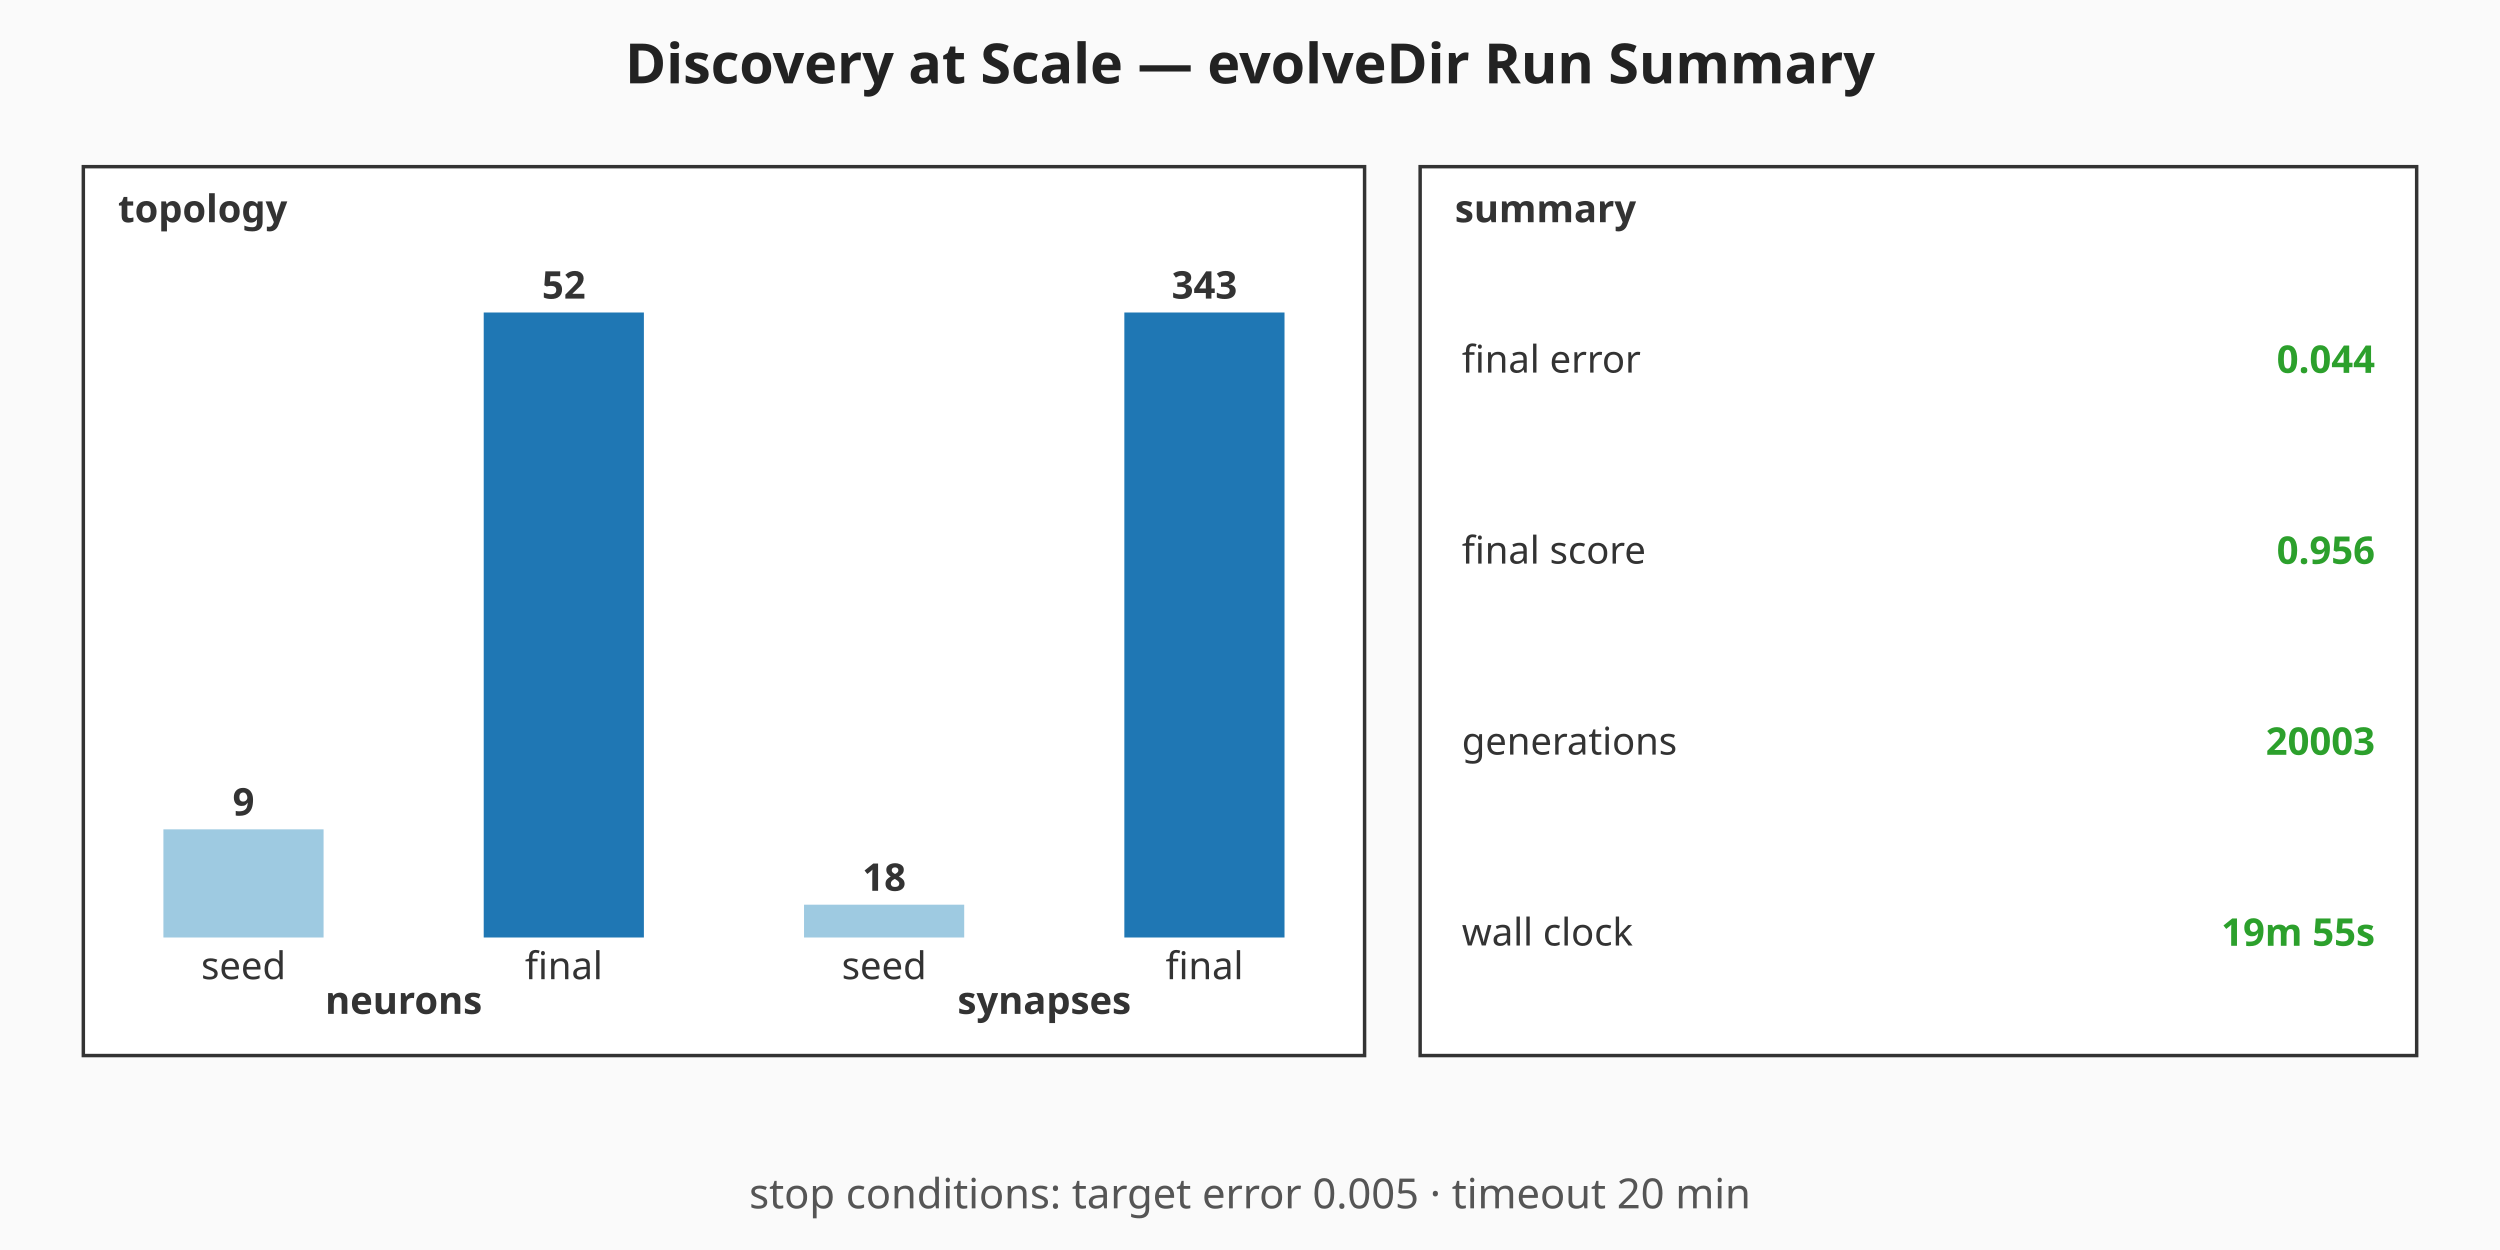
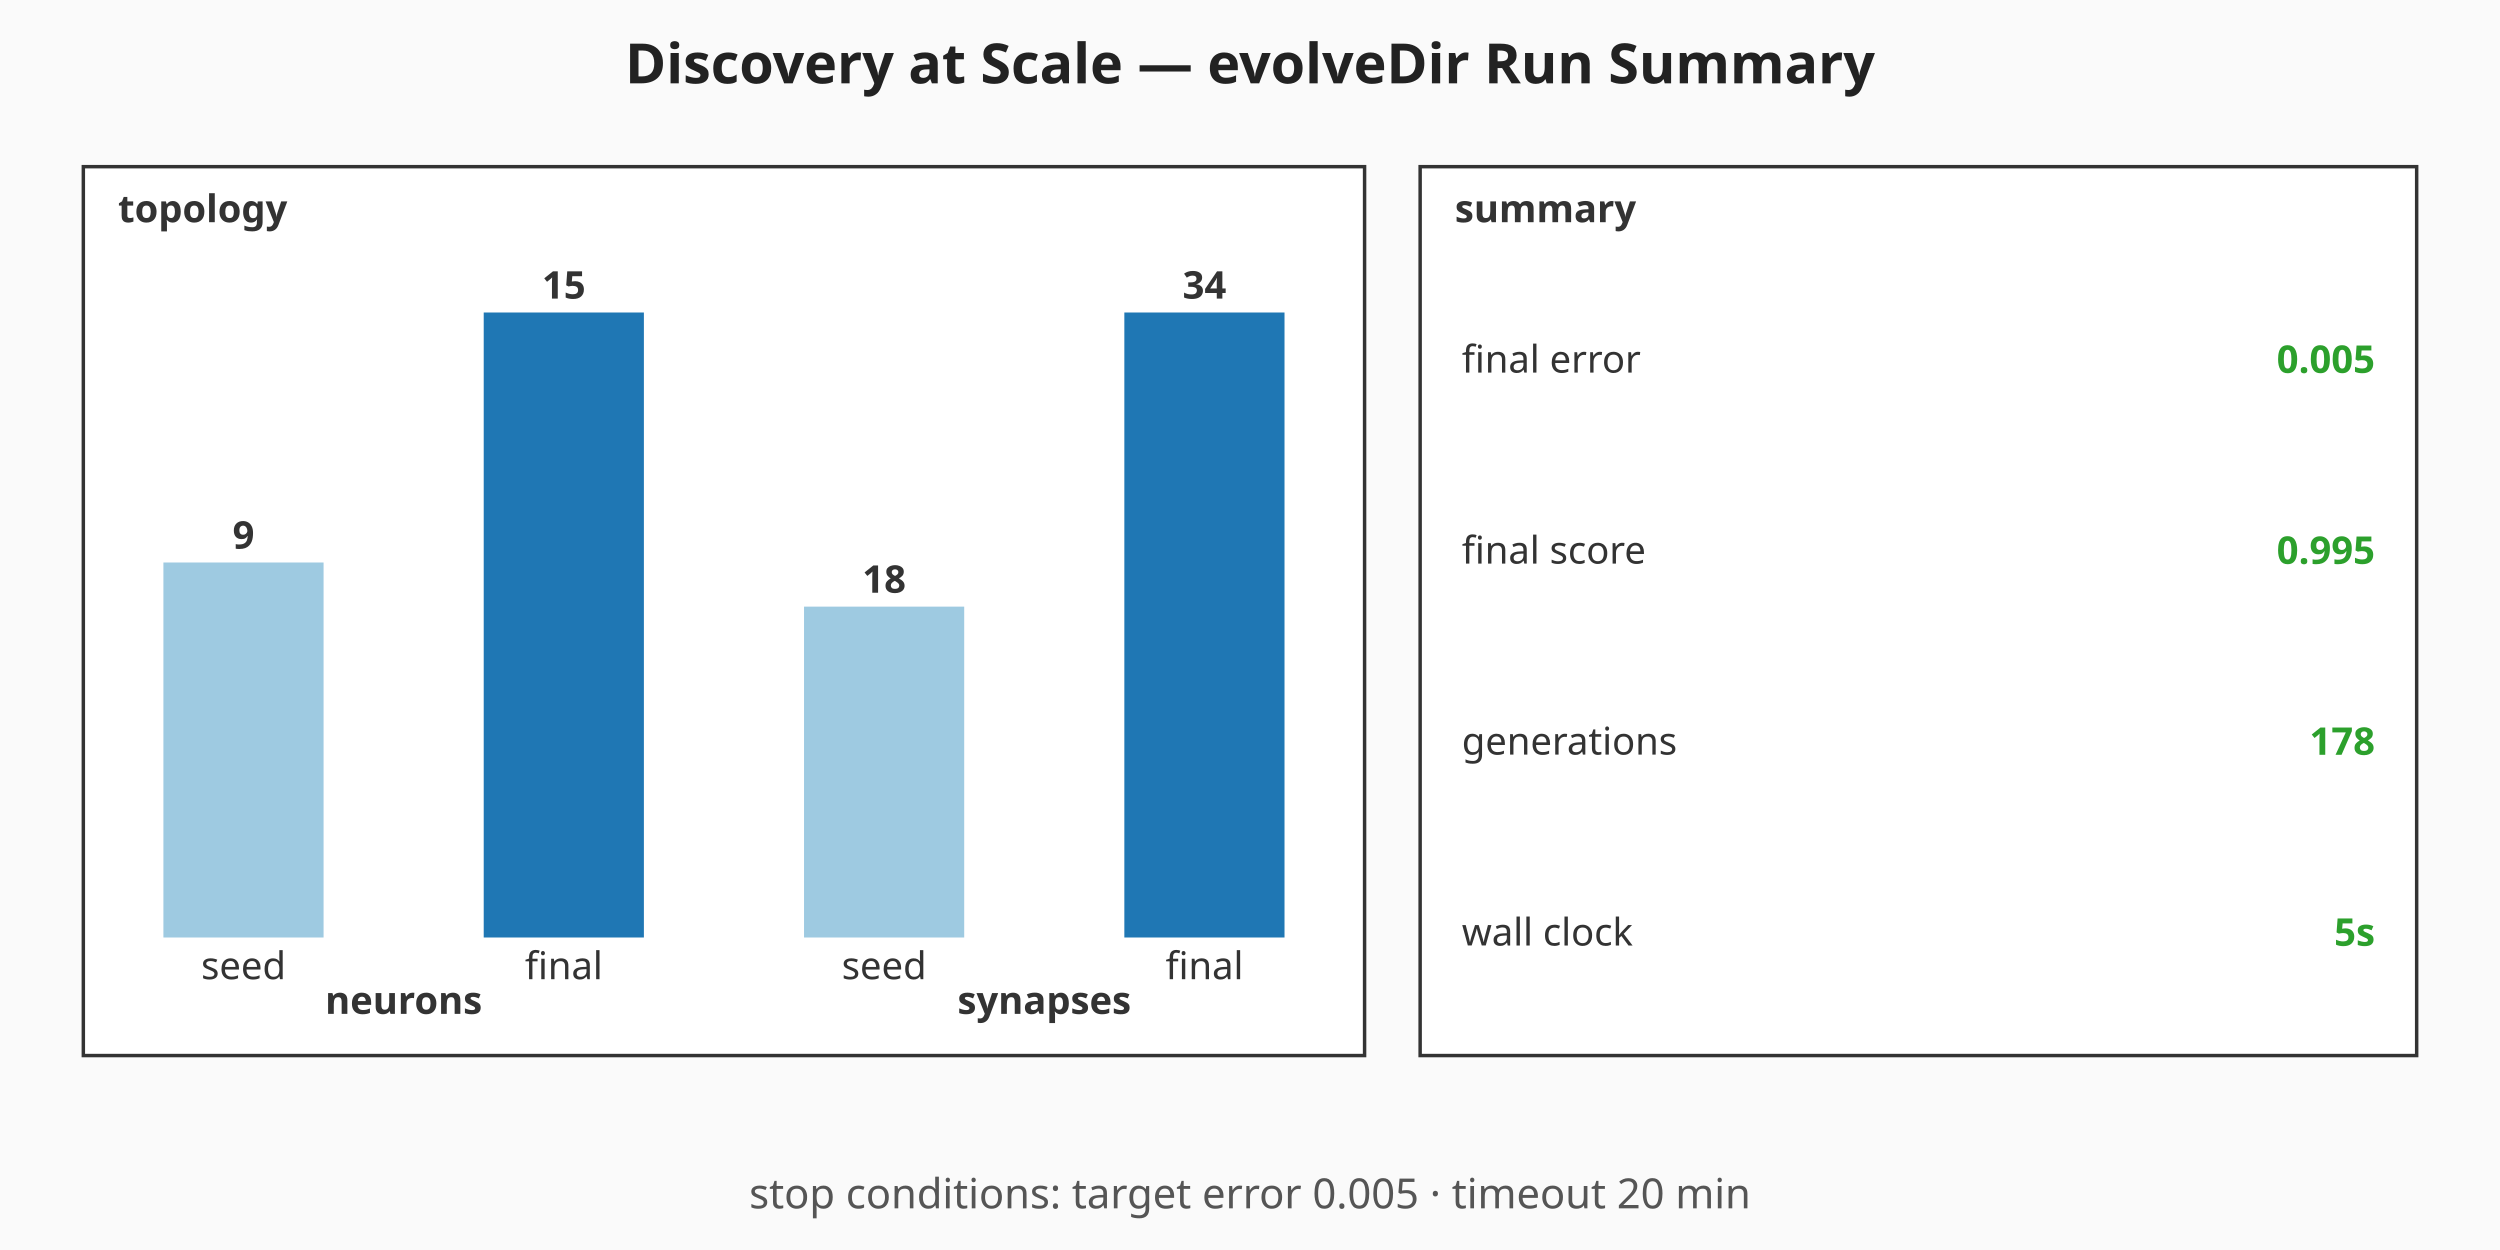
<svg xmlns="http://www.w3.org/2000/svg" viewBox="0 0 720 360" width="720" height="360" role="img" aria-label="Discovery at Scale — evolveDir Run Summary summary chart">
  <rect width="720" height="360" fill="#fafafa" />
  <text x="360" y="24" text-anchor="middle" font-family="sans-serif" font-size="16" font-weight="bold" fill="#222">Discovery at Scale — evolveDir Run Summary</text>
  <g class="topology" font-family="sans-serif" font-size="11" fill="#333">
    <rect x="24" y="48" width="369" height="256" fill="#ffffff" stroke="#333" stroke-width="1" />
    <text x="34" y="64" font-weight="bold">topology</text>
-     <rect class="topo-bar topo-bar-seed-neurons" x="47.06" y="238.85" width="46.13" height="31.15" fill="#9ecae1" />
-     <text x="70.13" y="234.85" text-anchor="middle" font-weight="bold">9</text>
+     <rect class="topo-bar topo-bar-seed-neurons" x="47.06" y="162" width="46.13" height="108" fill="#9ecae1" />
+     <text x="70.13" y="158" text-anchor="middle" font-weight="bold">9</text>
    <text x="70.13" y="282" text-anchor="middle">seed</text>
    <rect class="topo-bar topo-bar-final-neurons" x="139.31" y="90" width="46.13" height="180" fill="#1f77b4" />
-     <text x="162.38" y="86" text-anchor="middle" font-weight="bold">52</text>
+     <text x="162.38" y="86" text-anchor="middle" font-weight="bold">15</text>
    <text x="162.38" y="282" text-anchor="middle">final</text>
    <text x="116.25" y="292" text-anchor="middle" font-weight="bold">neurons</text>
-     <rect class="topo-bar topo-bar-seed-synapses" x="231.56" y="260.55" width="46.13" height="9.45" fill="#9ecae1" />
-     <text x="254.63" y="256.55" text-anchor="middle" font-weight="bold">18</text>
+     <rect class="topo-bar topo-bar-seed-synapses" x="231.56" y="174.71" width="46.13" height="95.29" fill="#9ecae1" />
+     <text x="254.63" y="170.71" text-anchor="middle" font-weight="bold">18</text>
    <text x="254.63" y="282" text-anchor="middle">seed</text>
    <rect class="topo-bar topo-bar-final-synapses" x="323.81" y="90" width="46.13" height="180" fill="#1f77b4" />
-     <text x="346.88" y="86" text-anchor="middle" font-weight="bold">343</text>
+     <text x="346.88" y="86" text-anchor="middle" font-weight="bold">34</text>
    <text x="346.88" y="282" text-anchor="middle">final</text>
    <text x="300.75" y="292" text-anchor="middle" font-weight="bold">synapses</text>
  </g>
  <g class="callouts" font-family="sans-serif" font-size="11" fill="#333">
    <rect x="409" y="48" width="287" height="256" fill="#ffffff" stroke="#333" stroke-width="1" />
    <text x="419" y="64" font-weight="bold">summary</text>
    <text class="callout-label" x="421" y="103.5" dominant-baseline="middle">final error</text>
-     <text class="callout-value" x="684" y="103.5" text-anchor="end" dominant-baseline="middle" font-weight="bold" fill="#2ca02c">0.044</text>
+     <text class="callout-value" x="684" y="103.5" text-anchor="end" dominant-baseline="middle" font-weight="bold" fill="#2ca02c">0.005</text>
    <text class="callout-label" x="421" y="158.5" dominant-baseline="middle">final score</text>
-     <text class="callout-value" x="684" y="158.5" text-anchor="end" dominant-baseline="middle" font-weight="bold" fill="#2ca02c">0.956</text>
+     <text class="callout-value" x="684" y="158.5" text-anchor="end" dominant-baseline="middle" font-weight="bold" fill="#2ca02c">0.995</text>
    <text class="callout-label" x="421" y="213.5" dominant-baseline="middle">generations</text>
-     <text class="callout-value" x="684" y="213.5" text-anchor="end" dominant-baseline="middle" font-weight="bold" fill="#2ca02c">20003</text>
+     <text class="callout-value" x="684" y="213.5" text-anchor="end" dominant-baseline="middle" font-weight="bold" fill="#2ca02c">178</text>
    <text class="callout-label" x="421" y="268.5" dominant-baseline="middle">wall clock</text>
-     <text class="callout-value" x="684" y="268.5" text-anchor="end" dominant-baseline="middle" font-weight="bold" fill="#2ca02c">19m 55s</text>
+     <text class="callout-value" x="684" y="268.5" text-anchor="end" dominant-baseline="middle" font-weight="bold" fill="#2ca02c">5s</text>
  </g>
  <g class="caption" font-family="sans-serif" font-size="12" fill="#555">
    <text x="360" y="348" text-anchor="middle">stop conditions: target error 0.005 · timeout 20 min</text>
  </g>
</svg>
